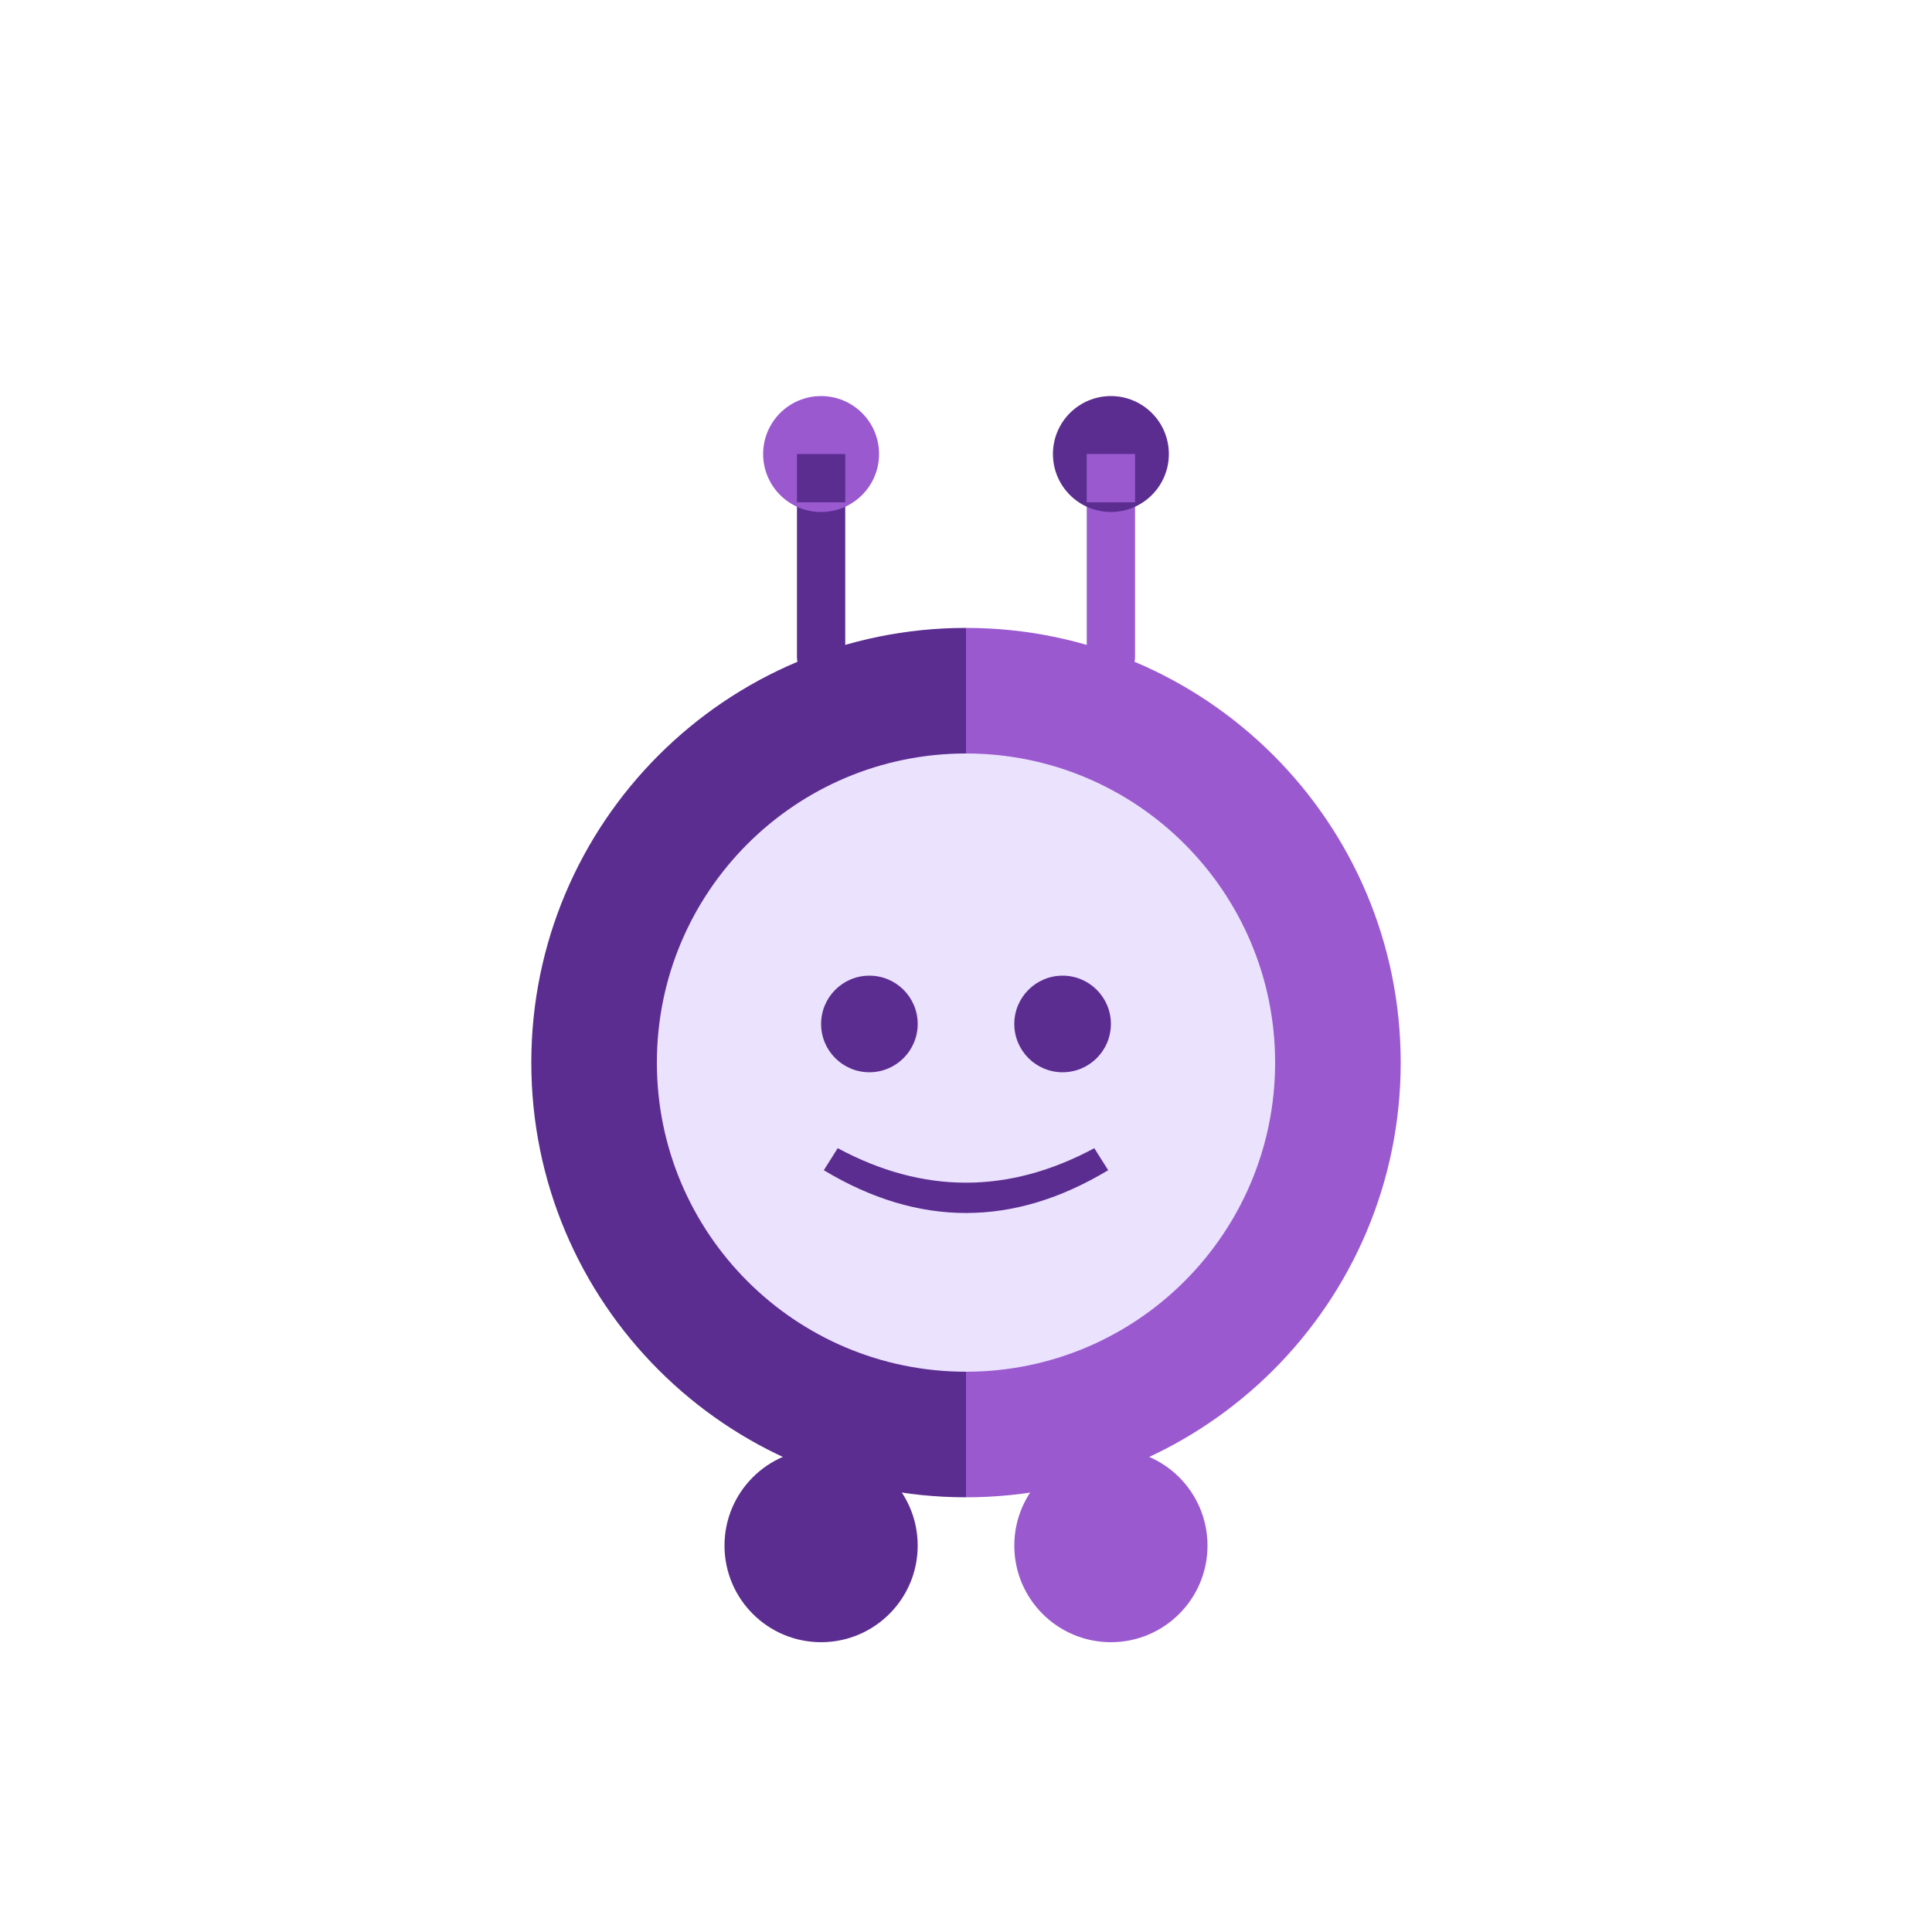
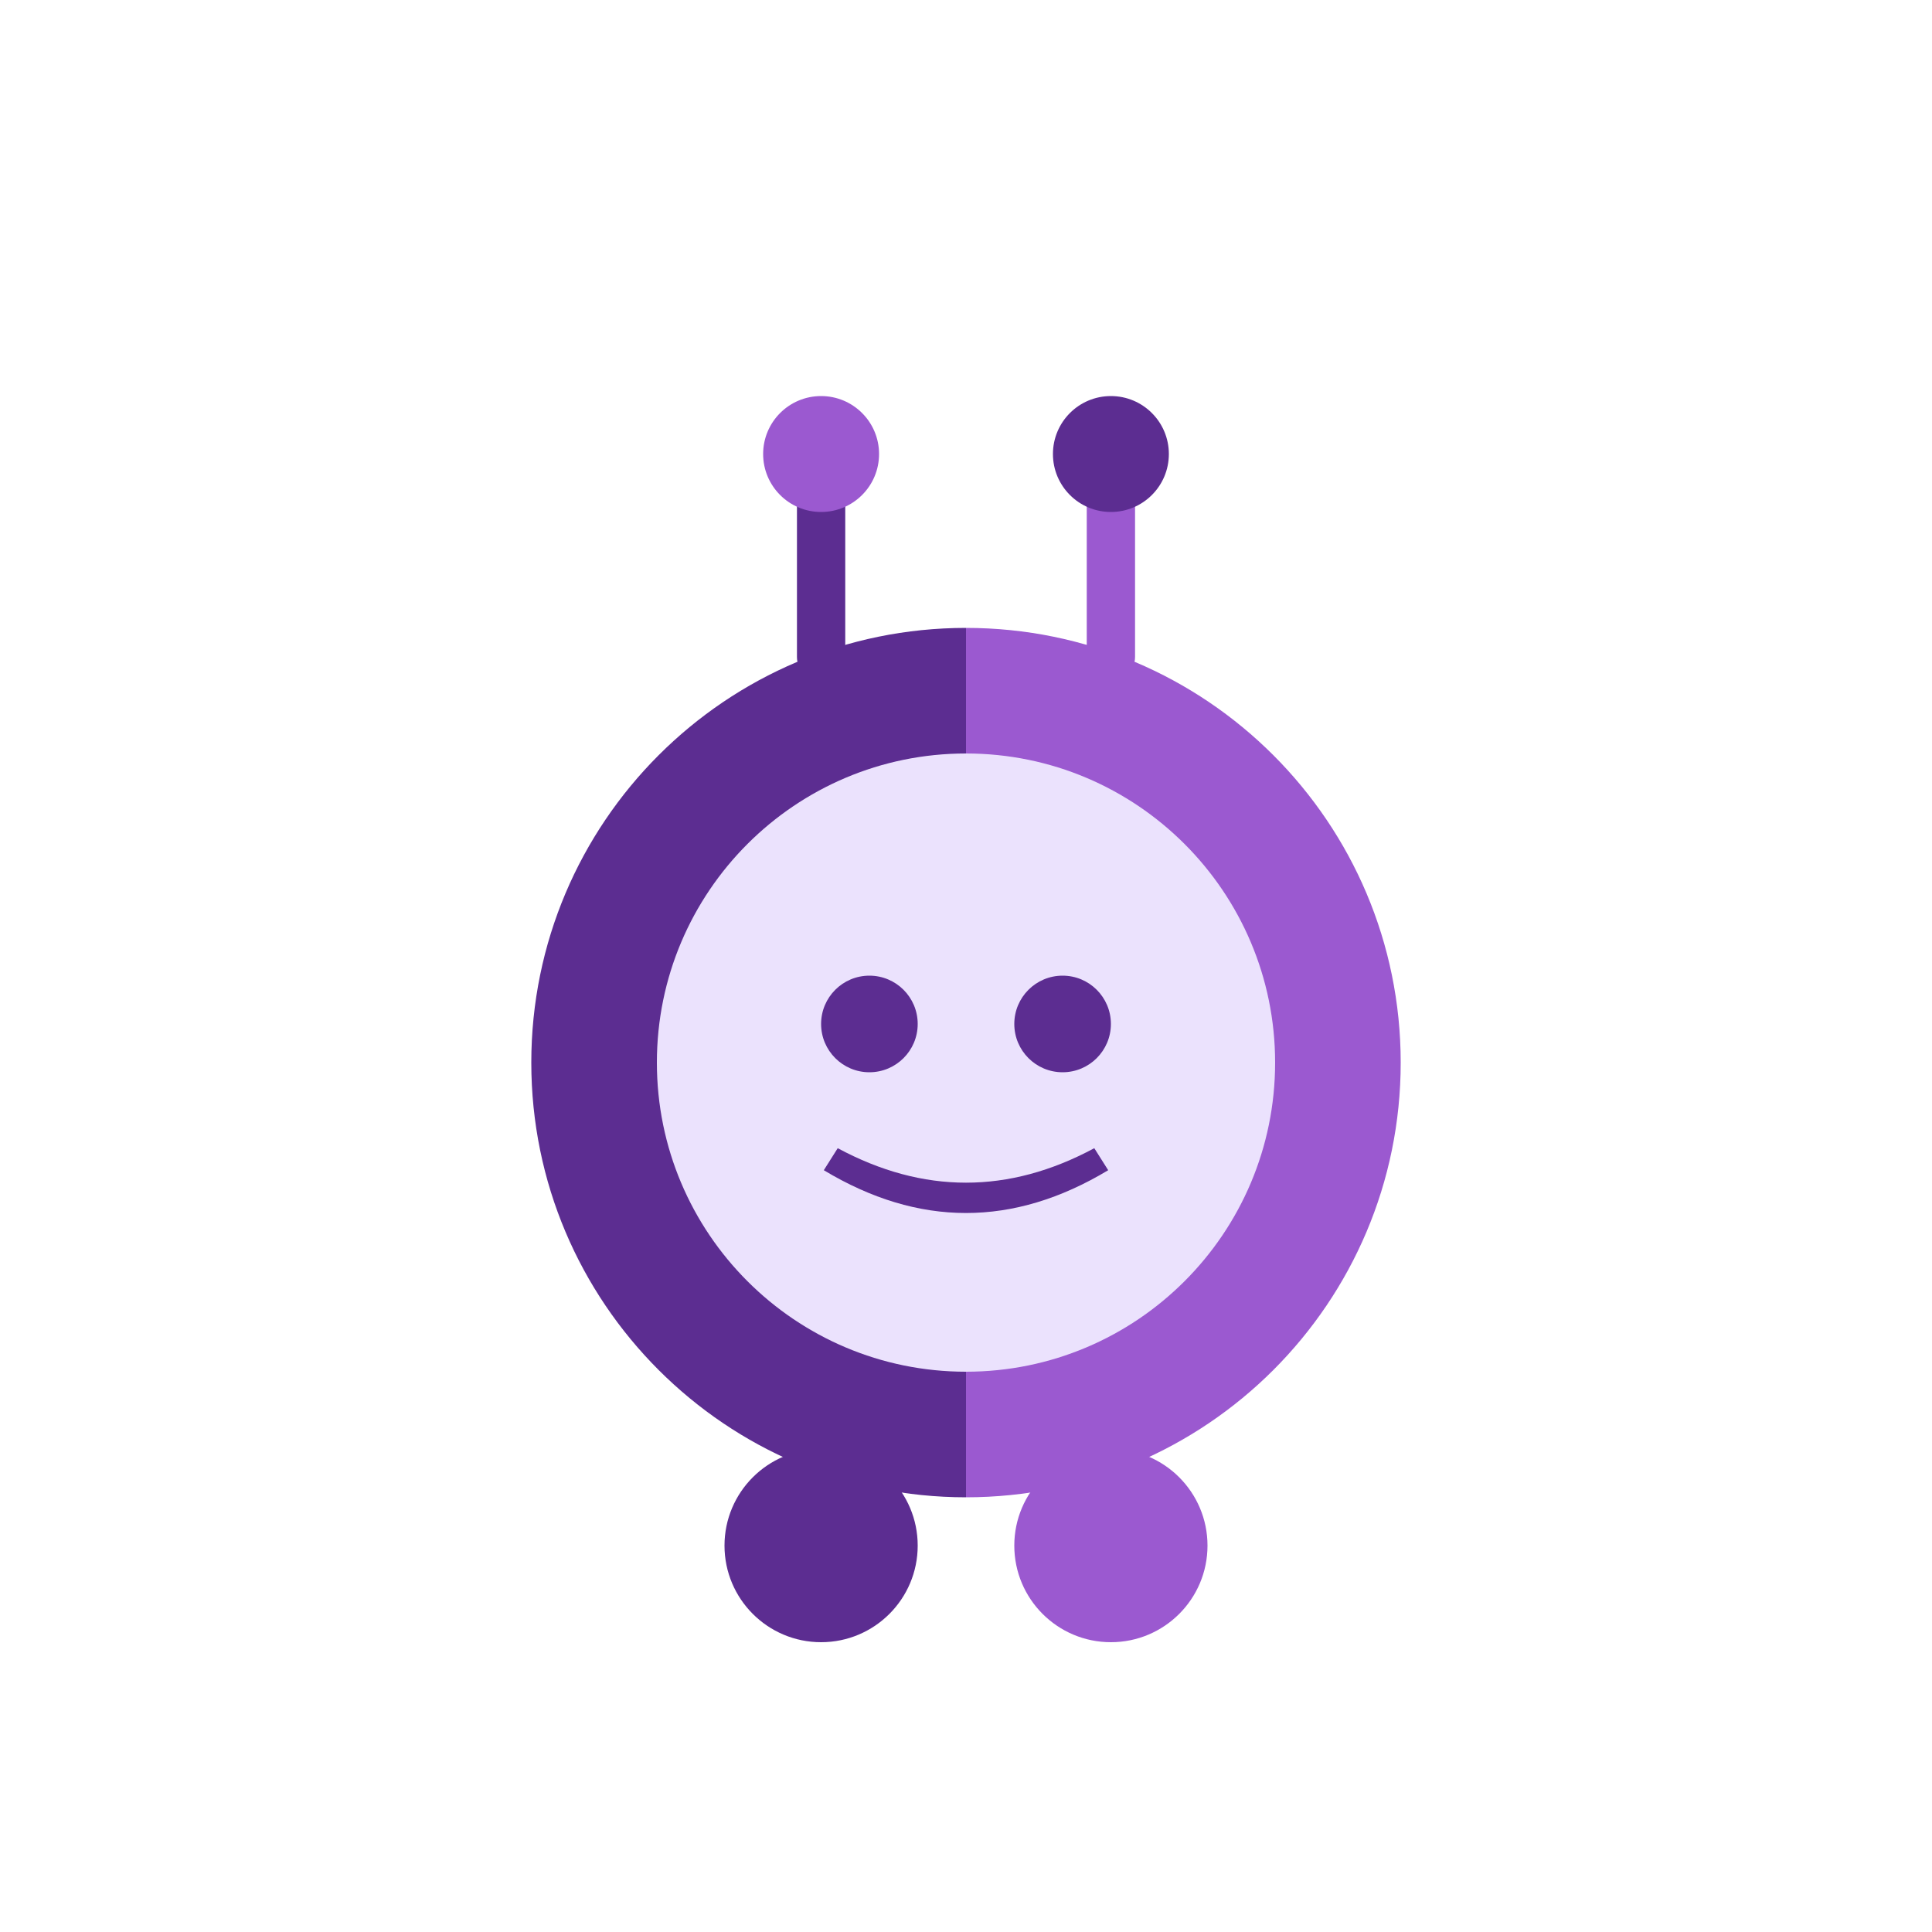
<svg xmlns="http://www.w3.org/2000/svg" width="200" height="200" viewBox="0 0 200 200" fill="none">
  <path d="M 100 65 A 45 45 0 0 0 100 155 Z" fill="#5c2d91" />
  <path d="M 100 65 A 45 45 0 0 1 100 155 Z" fill="#9b59d0" />
  <circle cx="100" cy="110" r="32" fill="#ebe2fd" />
  <circle cx="90" cy="106" r="5" fill="#5c2d91" />
  <circle cx="110" cy="106" r="5" fill="#5c2d91" />
  <path d="M 86.72 118.86 Q 100 126 113.28 118.86 L 114.72 121.14 Q 100 130 85.28 121.14 Z" fill="#5c2d91" />
  <path d="M 82.5 50 A 2.5 2.5 0 0 1 87.5 50 L 87.5 68 A 2.5 2.5 0 0 1 82.5 68 Z" fill="#5c2d91" />
  <circle cx="85" cy="47" r="6" fill="#9b59d0" />
-   <path d="M 82.5 47 L 87.5 47 L 87.5 52 L 82.5 52 Z" fill="#5c2d91" />
  <path d="M 112.5 50 A 2.5 2.5 0 0 1 117.5 50 L 117.5 68 A 2.5 2.5 0 0 1 112.5 68 Z" fill="#9b59d0" />
  <circle cx="115" cy="47" r="6" fill="#5c2d91" />
-   <path d="M 112.5 47 L 117.5 47 L 117.5 52 L 112.5 52 Z" fill="#9b59d0" />
  <circle cx="85" cy="160" r="10" fill="#5c2d91" />
  <circle cx="115" cy="160" r="10" fill="#9b59d0" />
</svg>
